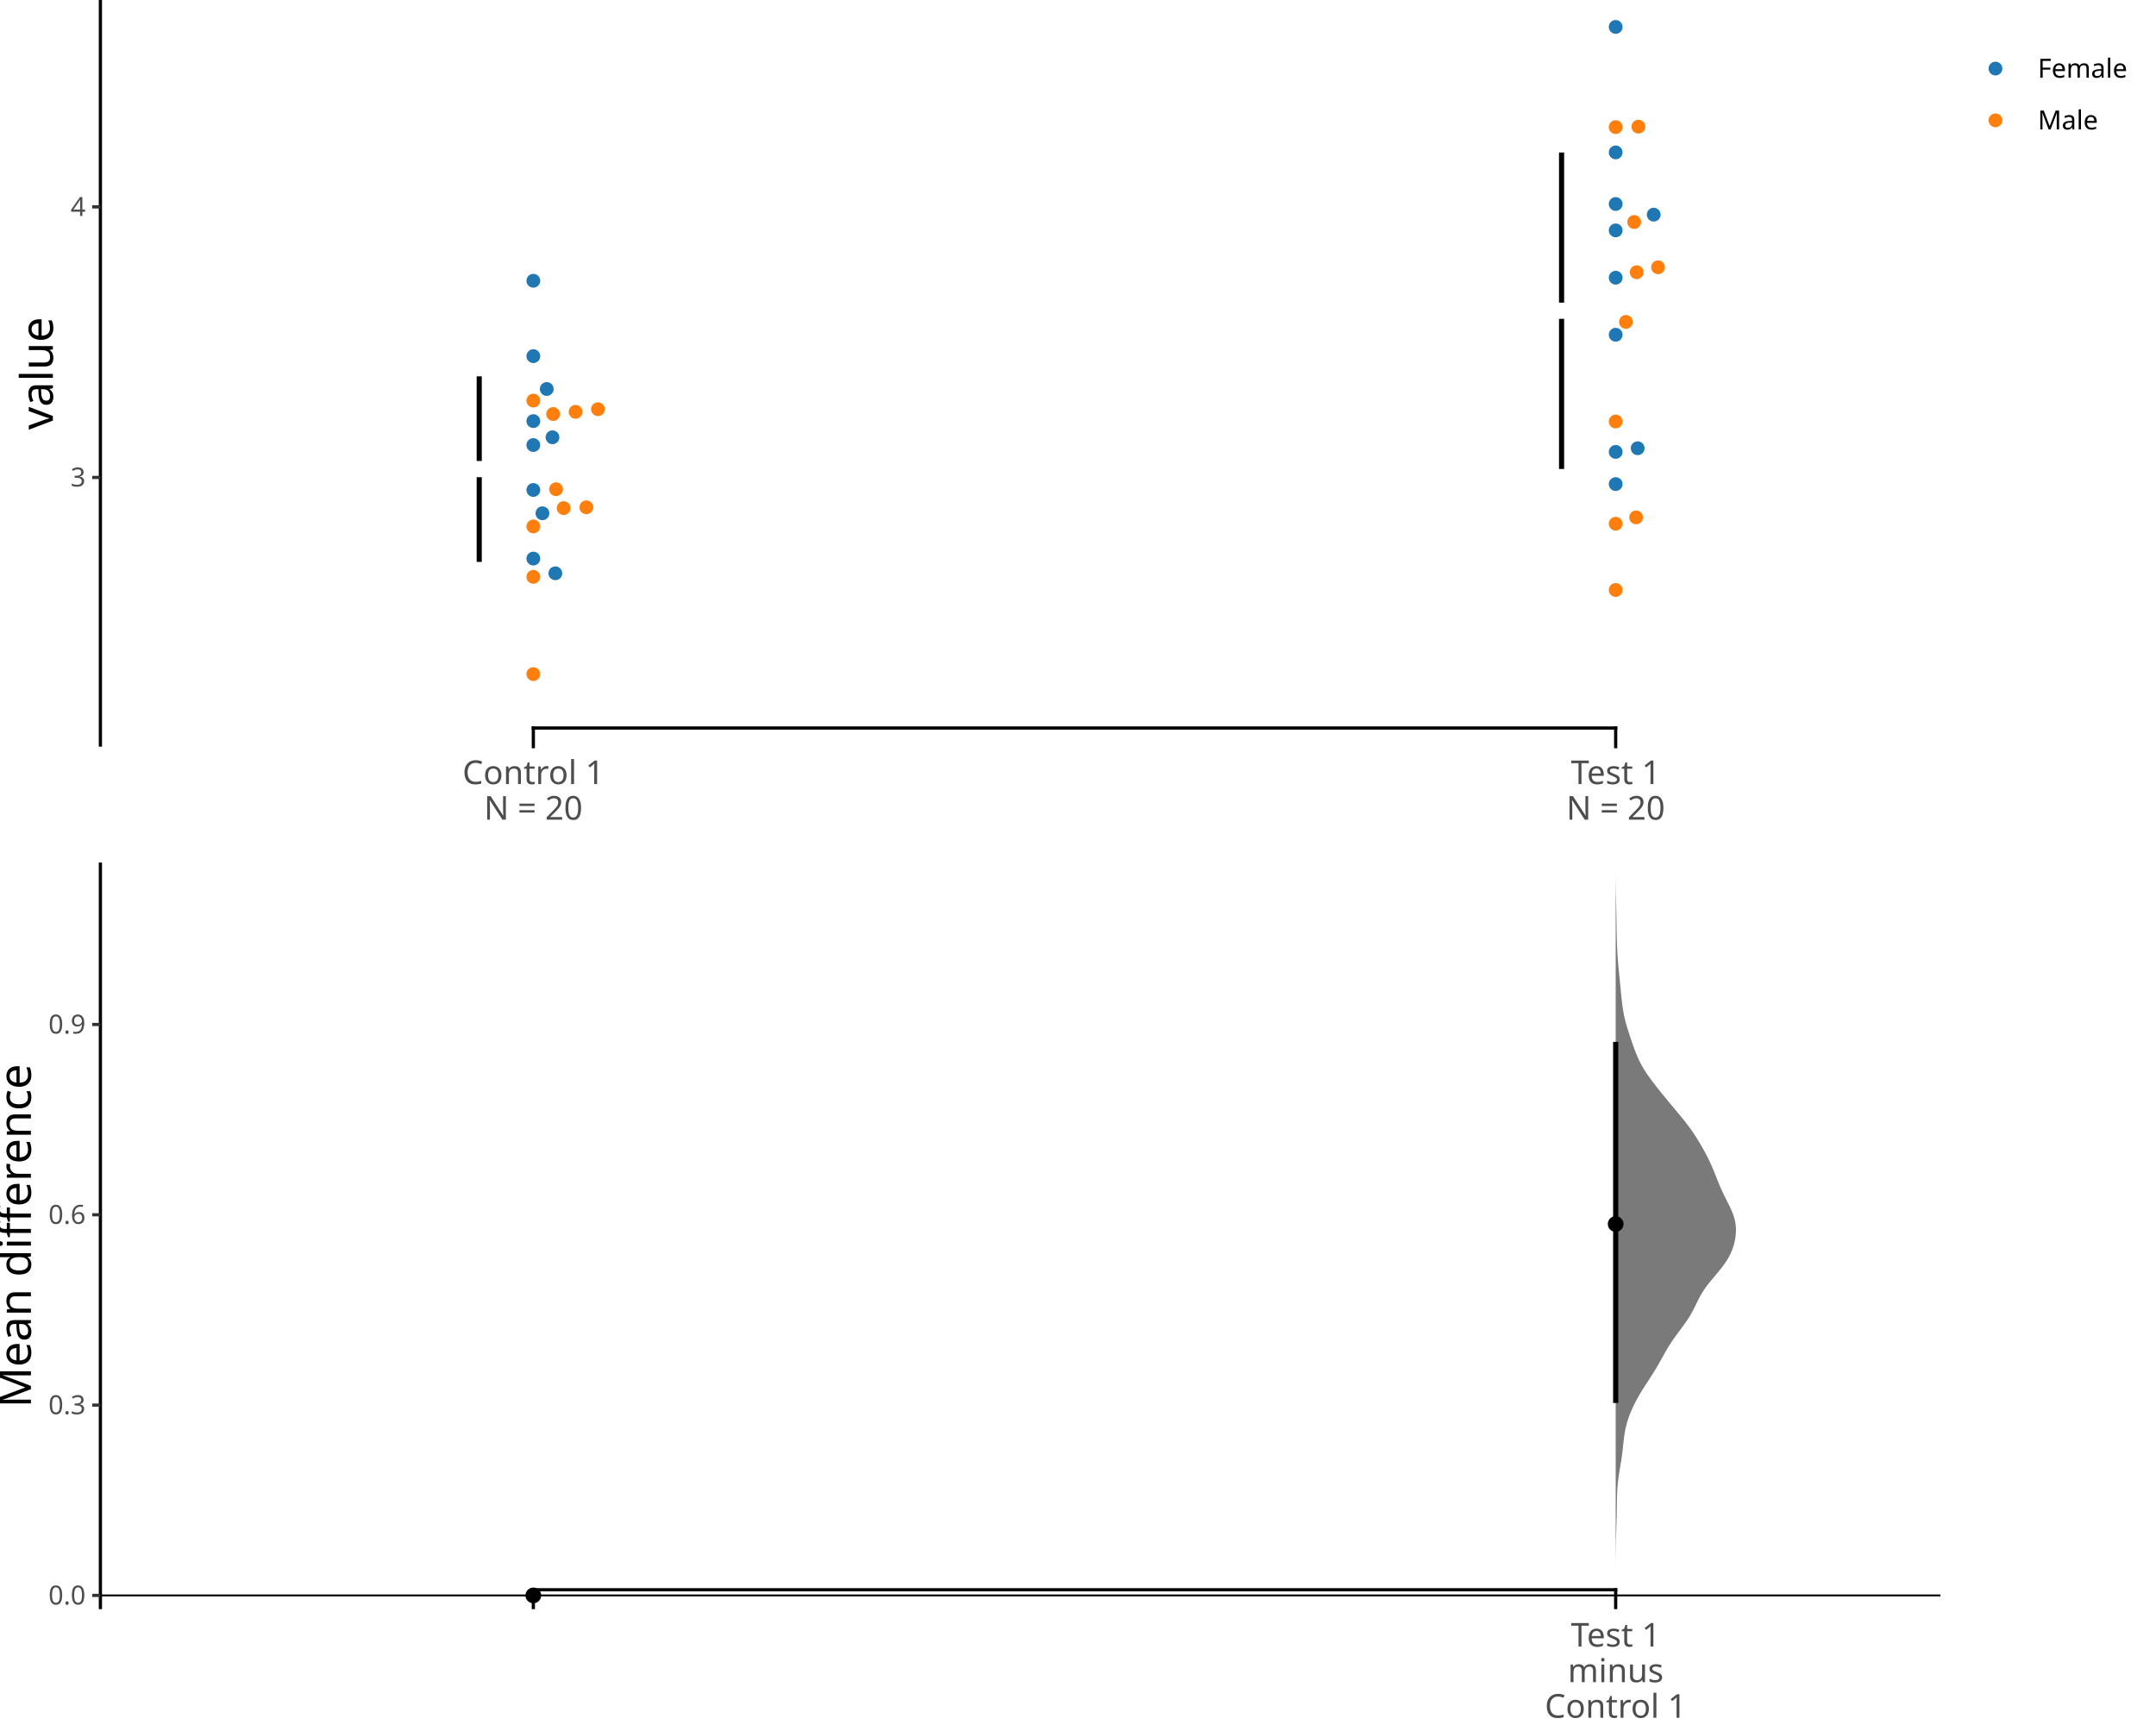
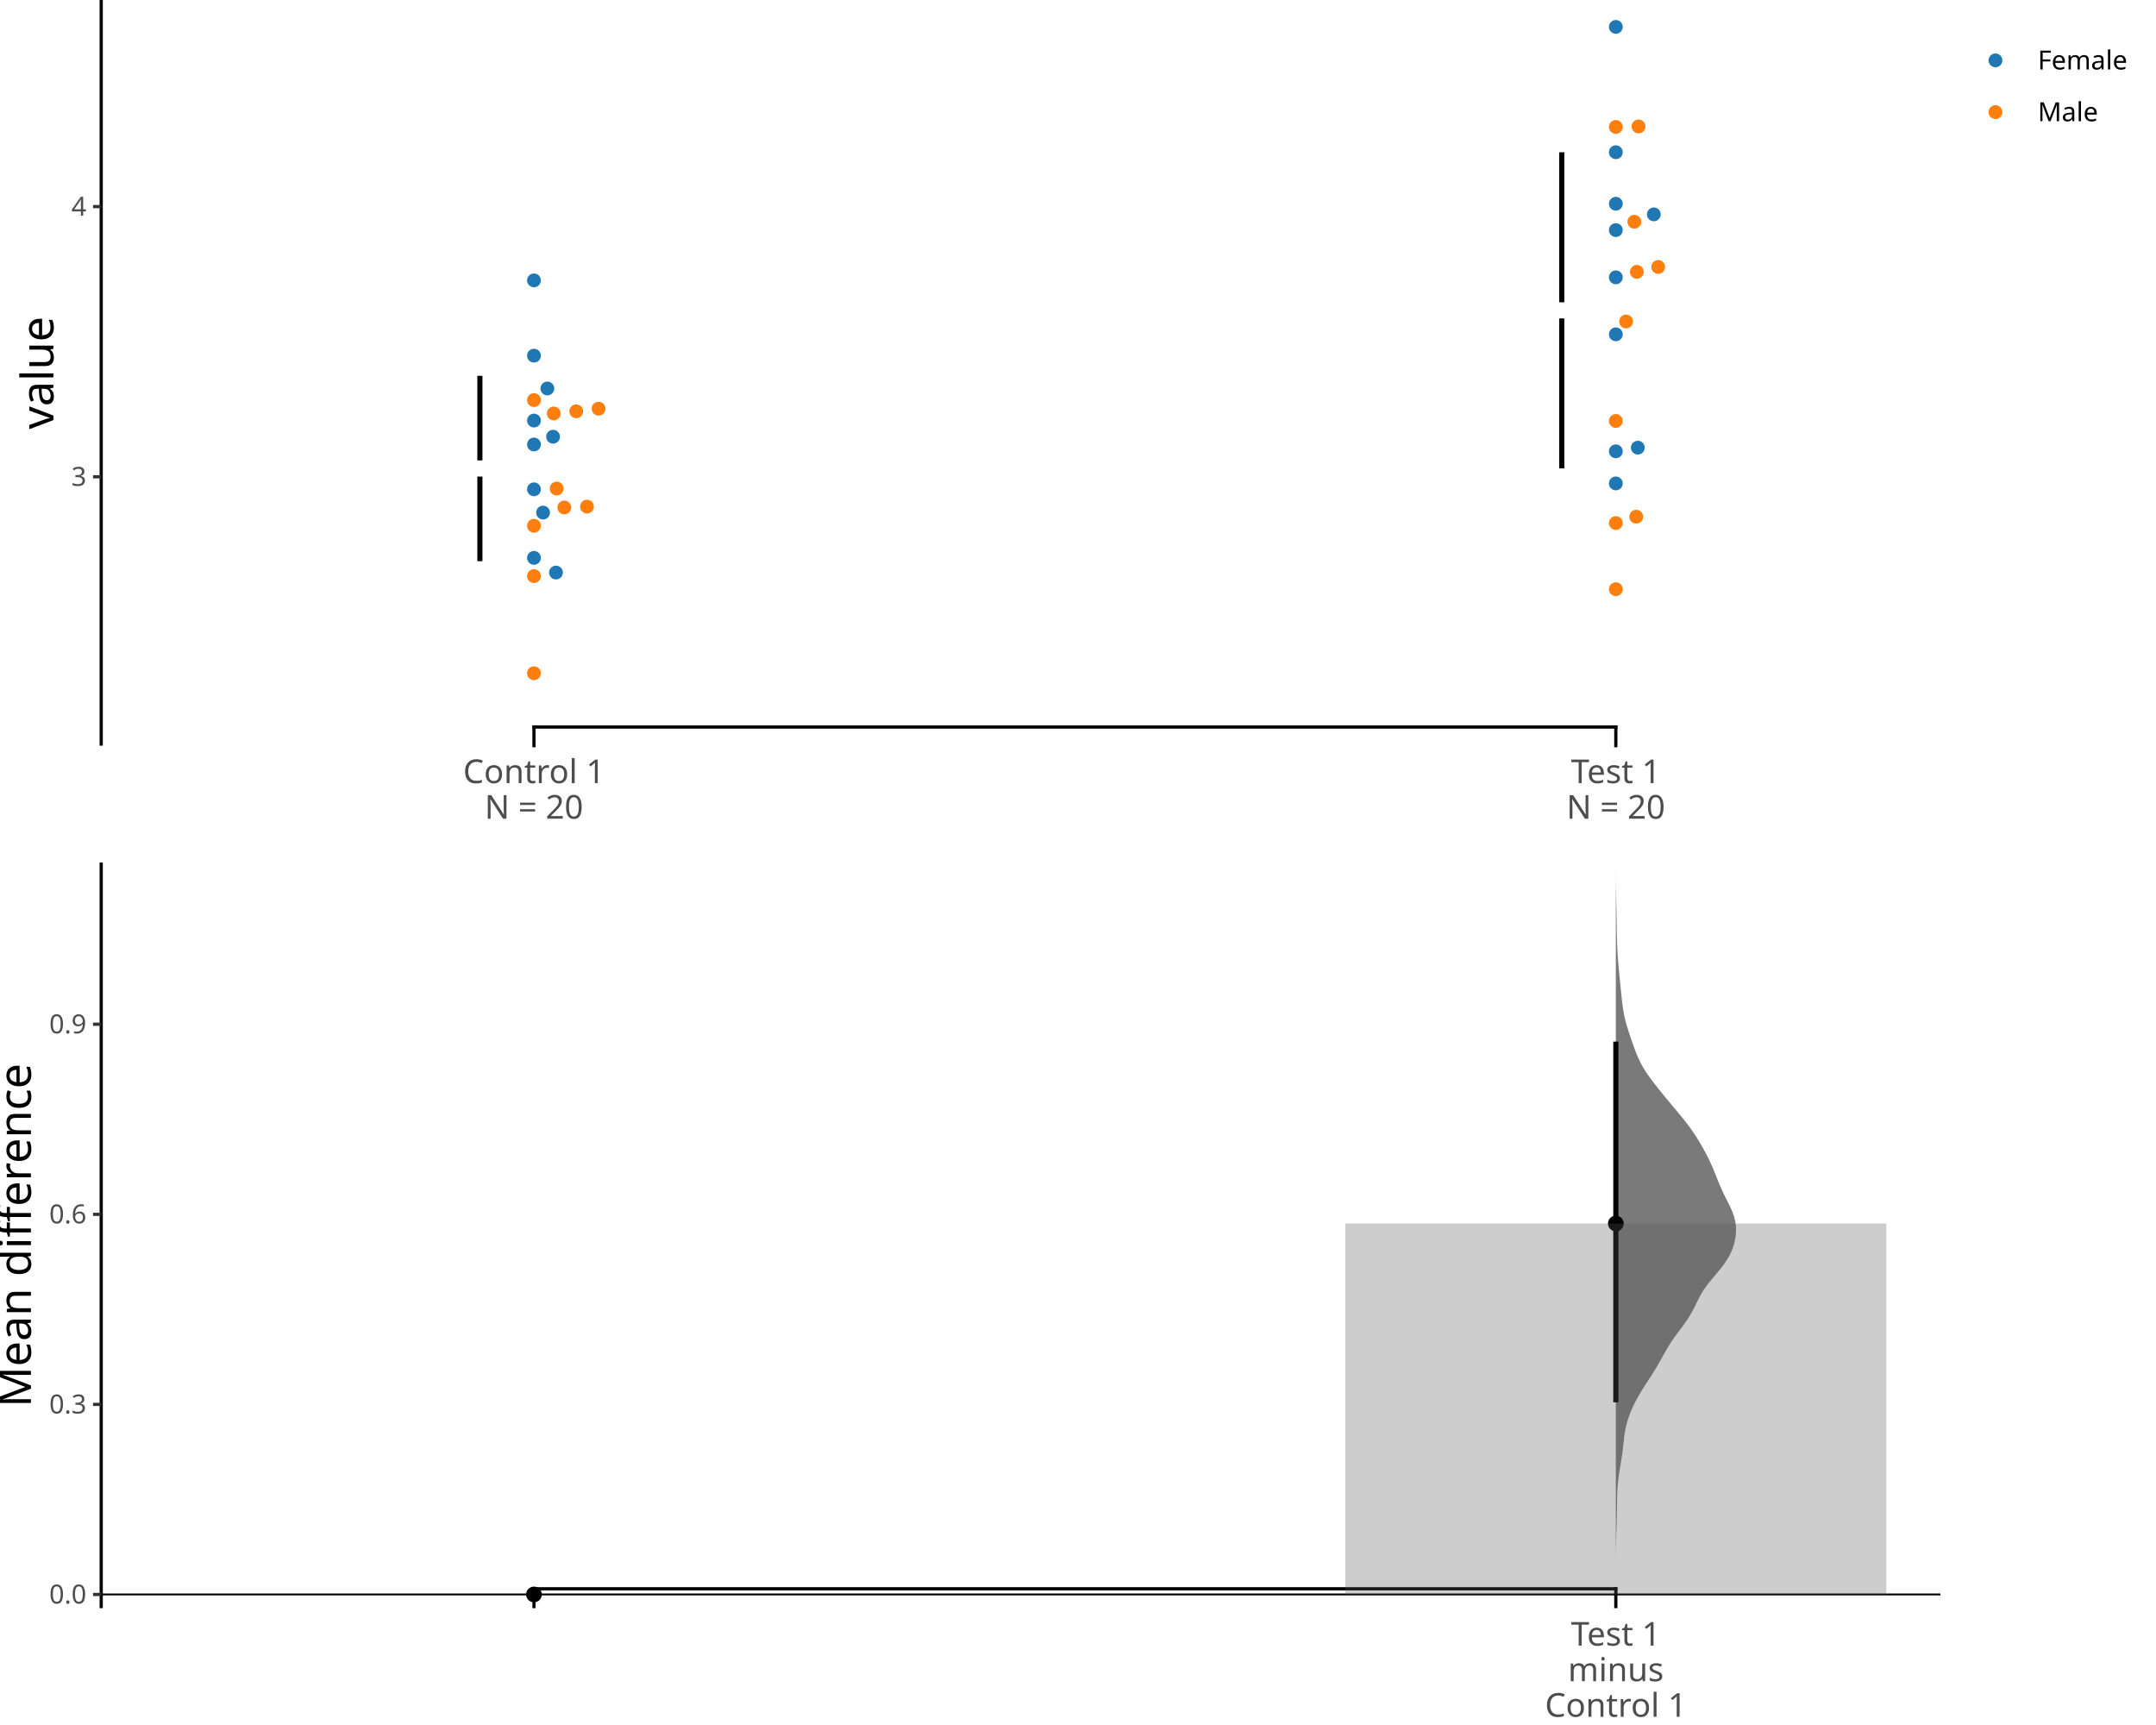
<svg xmlns="http://www.w3.org/2000/svg" class="svglite" data-engine-version="2.0" width="720.00pt" height="576.00pt" viewBox="0 0 720.00 576.00">
  <defs>
    <style type="text/css">
    .svglite line, .svglite polyline, .svglite polygon, .svglite path, .svglite rect, .svglite circle {
      fill: none;
      stroke: #000000;
      stroke-linecap: round;
      stroke-linejoin: round;
      stroke-miterlimit: 10.00;
    }
  </style>
  </defs>
  <rect width="100%" height="100%" style="stroke: none; fill: #FFFFFF;" />
  <defs>
    <clipPath id="cpMC4wMHw3MjAuMDB8MC4wMHw1NzYuMDA=">
      <rect x="0.00" y="0.00" width="720.00" height="576.00" />
    </clipPath>
  </defs>
  <g clip-path="url(#cpMC4wMHw3MjAuMDB8MC4wMHw1NzYuMDA=)">
</g>
  <defs>
    <clipPath id="cpMC4wMHw2NDguMDB8MC4wMHw1NzYuMDA=">
      <rect x="0.00" y="0.00" width="648.00" height="576.00" />
    </clipPath>
  </defs>
  <g clip-path="url(#cpMC4wMHw2NDguMDB8MC4wMHw1NzYuMDA=)">
</g>
  <g clip-path="url(#cpMC4wMHw3MjAuMDB8MC4wMHw1NzYuMDA=)">
</g>
  <defs>
    <clipPath id="cpMC4wMHw2NDguMDB8MC4wMHwyODguMDA=">
      <rect x="0.00" y="0.00" width="648.00" height="288.00" />
    </clipPath>
  </defs>
  <g clip-path="url(#cpMC4wMHw2NDguMDB8MC4wMHwyODguMDA=)">
-     <rect x="-0" y="0.00" width="648.00" height="288.00" style="stroke-width: 1.07; stroke: #FFFFFF; fill: #FFFFFF;" />
+     <rect x="0.00" y="0.00" width="648.00" height="288.00" style="stroke-width: 1.07; stroke: #FFFFFF; fill: #FFFFFF;" />
  </g>
  <g clip-path="url(#cpMC4wMHw3MjAuMDB8MC4wMHw1NzYuMDA=)">
-     <rect x="33.53" y="0.00" width="614.47" height="249.32" style="stroke-width: 1.07; stroke: none; fill: #FFFFFF;" />
-     <circle cx="184.72" cy="138.25" r="1.95" style="stroke-width: 0.71; stroke: #FF7F0E; fill: #FF7F0E;" />
-     <circle cx="178.11" cy="133.77" r="1.95" style="stroke-width: 0.71; stroke: #FF7F0E; fill: #FF7F0E;" />
-     <circle cx="185.69" cy="163.36" r="1.95" style="stroke-width: 0.71; stroke: #FF7F0E; fill: #FF7F0E;" />
-     <circle cx="178.11" cy="175.79" r="1.95" style="stroke-width: 0.71; stroke: #FF7F0E; fill: #FF7F0E;" />
-     <circle cx="192.22" cy="137.52" r="1.95" style="stroke-width: 0.71; stroke: #FF7F0E; fill: #FF7F0E;" />
-     <circle cx="178.11" cy="225.09" r="1.95" style="stroke-width: 0.71; stroke: #FF7F0E; fill: #FF7F0E;" />
-     <circle cx="199.69" cy="136.64" r="1.95" style="stroke-width: 0.71; stroke: #FF7F0E; fill: #FF7F0E;" />
-     <circle cx="195.82" cy="169.39" r="1.95" style="stroke-width: 0.71; stroke: #FF7F0E; fill: #FF7F0E;" />
-     <circle cx="188.24" cy="169.67" r="1.95" style="stroke-width: 0.71; stroke: #FF7F0E; fill: #FF7F0E;" />
-     <circle cx="178.11" cy="192.62" r="1.95" style="stroke-width: 0.71; stroke: #FF7F0E; fill: #FF7F0E;" />
-     <circle cx="178.11" cy="163.61" r="1.95" style="stroke-width: 0.71; stroke: #1F77B4; fill: #1F77B4;" />
-     <circle cx="178.11" cy="93.75" r="1.95" style="stroke-width: 0.71; stroke: #1F77B4; fill: #1F77B4;" />
-     <circle cx="184.50" cy="146.02" r="1.95" style="stroke-width: 0.71; stroke: #1F77B4; fill: #1F77B4;" />
-     <circle cx="178.11" cy="140.61" r="1.95" style="stroke-width: 0.71; stroke: #1F77B4; fill: #1F77B4;" />
-     <circle cx="178.11" cy="186.52" r="1.95" style="stroke-width: 0.71; stroke: #1F77B4; fill: #1F77B4;" />
-     <circle cx="182.59" cy="129.89" r="1.95" style="stroke-width: 0.71; stroke: #1F77B4; fill: #1F77B4;" />
-     <circle cx="185.46" cy="191.43" r="1.95" style="stroke-width: 0.71; stroke: #1F77B4; fill: #1F77B4;" />
-     <circle cx="181.15" cy="171.39" r="1.95" style="stroke-width: 0.71; stroke: #1F77B4; fill: #1F77B4;" />
-     <circle cx="178.11" cy="118.92" r="1.95" style="stroke-width: 0.71; stroke: #1F77B4; fill: #1F77B4;" />
-     <circle cx="178.11" cy="148.61" r="1.95" style="stroke-width: 0.71; stroke: #1F77B4; fill: #1F77B4;" />
-     <circle cx="542.99" cy="107.49" r="1.95" style="stroke-width: 0.71; stroke: #FF7F0E; fill: #FF7F0E;" />
-     <circle cx="539.56" cy="174.88" r="1.95" style="stroke-width: 0.71; stroke: #FF7F0E; fill: #FF7F0E;" />
-     <circle cx="553.71" cy="89.25" r="1.95" style="stroke-width: 0.71; stroke: #FF7F0E; fill: #FF7F0E;" />
-     <circle cx="539.56" cy="42.44" r="1.95" style="stroke-width: 0.71; stroke: #FF7F0E; fill: #FF7F0E;" />
-     <circle cx="539.56" cy="140.75" r="1.95" style="stroke-width: 0.71; stroke: #FF7F0E; fill: #FF7F0E;" />
-     <circle cx="539.56" cy="197.00" r="1.95" style="stroke-width: 0.71; stroke: #FF7F0E; fill: #FF7F0E;" />
-     <circle cx="545.74" cy="74.13" r="1.95" style="stroke-width: 0.71; stroke: #FF7F0E; fill: #FF7F0E;" />
-     <circle cx="547.15" cy="42.28" r="1.95" style="stroke-width: 0.71; stroke: #FF7F0E; fill: #FF7F0E;" />
-     <circle cx="546.58" cy="90.90" r="1.95" style="stroke-width: 0.71; stroke: #FF7F0E; fill: #FF7F0E;" />
-     <circle cx="546.38" cy="172.76" r="1.95" style="stroke-width: 0.71; stroke: #FF7F0E; fill: #FF7F0E;" />
-     <circle cx="539.56" cy="111.78" r="1.95" style="stroke-width: 0.71; stroke: #1F77B4; fill: #1F77B4;" />
-     <circle cx="546.91" cy="149.68" r="1.95" style="stroke-width: 0.71; stroke: #1F77B4; fill: #1F77B4;" />
-     <circle cx="539.56" cy="161.64" r="1.95" style="stroke-width: 0.71; stroke: #1F77B4; fill: #1F77B4;" />
-     <circle cx="539.56" cy="8.99" r="1.95" style="stroke-width: 0.71; stroke: #1F77B4; fill: #1F77B4;" />
-     <circle cx="539.56" cy="50.89" r="1.95" style="stroke-width: 0.71; stroke: #1F77B4; fill: #1F77B4;" />
-     <circle cx="552.26" cy="71.67" r="1.95" style="stroke-width: 0.71; stroke: #1F77B4; fill: #1F77B4;" />
-     <circle cx="539.56" cy="76.93" r="1.95" style="stroke-width: 0.71; stroke: #1F77B4; fill: #1F77B4;" />
-     <circle cx="539.56" cy="150.90" r="1.95" style="stroke-width: 0.71; stroke: #1F77B4; fill: #1F77B4;" />
-     <circle cx="539.56" cy="92.73" r="1.95" style="stroke-width: 0.71; stroke: #1F77B4; fill: #1F77B4;" />
-     <circle cx="539.56" cy="68.12" r="1.95" style="stroke-width: 0.71; stroke: #1F77B4; fill: #1F77B4;" />
-     <line x1="160.04" y1="153.08" x2="160.04" y2="126.51" style="stroke-width: 1.71; stroke-linecap: square;" />
-     <line x1="521.49" y1="100.20" x2="521.49" y2="51.77" style="stroke-width: 1.71; stroke-linecap: square;" />
-     <line x1="160.04" y1="160.20" x2="160.04" y2="186.77" style="stroke-width: 1.71; stroke-linecap: square;" />
-     <line x1="521.49" y1="107.32" x2="521.49" y2="155.75" style="stroke-width: 1.71; stroke-linecap: square;" />
-     <line x1="178.11" y1="243.09" x2="539.56" y2="243.09" style="stroke-width: 1.07; stroke-linecap: square;" />
-     <line x1="178.11" y1="243.09" x2="178.11" y2="249.32" style="stroke-width: 1.07; stroke-linecap: square;" />
-     <line x1="539.56" y1="243.09" x2="539.56" y2="249.32" style="stroke-width: 1.07; stroke-linecap: square;" />
-     <polyline points="33.53,249.32 33.53,0.00 " style="stroke-width: 1.07; stroke-linecap: butt;" />
-     <text x="28.60" y="162.44" text-anchor="end" style="font-size: 8.80px; fill: #4D4D4D; font-family: sans;" textLength="4.89px" lengthAdjust="spacingAndGlyphs">3</text>
-     <text x="28.60" y="72.11" text-anchor="end" style="font-size: 8.80px; fill: #4D4D4D; font-family: sans;" textLength="4.89px" lengthAdjust="spacingAndGlyphs">4</text>
-     <polyline points="30.79,159.41 33.53,159.41 " style="stroke-width: 1.07; stroke: #333333; stroke-linecap: butt;" />
-     <polyline points="30.79,69.08 33.53,69.08 " style="stroke-width: 1.07; stroke: #333333; stroke-linecap: butt;" />
-     <text x="178.11" y="261.82" text-anchor="middle" style="font-size: 11.00px; fill: #4D4D4D; font-family: sans;" textLength="44.64px" lengthAdjust="spacingAndGlyphs">Control 1</text>
-     <text x="178.11" y="273.70" text-anchor="middle" style="font-size: 11.00px; fill: #4D4D4D; font-family: sans;" textLength="32.72px" lengthAdjust="spacingAndGlyphs">N = 20</text>
-     <text x="539.56" y="261.82" text-anchor="middle" style="font-size: 11.00px; fill: #4D4D4D; font-family: sans;" textLength="30.57px" lengthAdjust="spacingAndGlyphs">Test 1</text>
-     <text x="539.56" y="273.70" text-anchor="middle" style="font-size: 11.00px; fill: #4D4D4D; font-family: sans;" textLength="32.72px" lengthAdjust="spacingAndGlyphs">N = 20</text>
-     <text transform="translate(17.66,124.66) rotate(-90)" text-anchor="middle" style="font-size: 15.00px; font-family: sans;" textLength="35.87px" lengthAdjust="spacingAndGlyphs">value</text>
+     <rect x="33.80" y="-0" width="614.20" height="248.99" style="stroke-width: 1.07; stroke: none; fill: #FFFFFF;" />
+     <circle cx="184.93" cy="138.07" r="1.95" style="stroke-width: 0.71; stroke: #FF7F0E; fill: #FF7F0E;" />
+     <circle cx="178.32" cy="133.60" r="1.95" style="stroke-width: 0.71; stroke: #FF7F0E; fill: #FF7F0E;" />
+     <circle cx="185.90" cy="163.14" r="1.95" style="stroke-width: 0.71; stroke: #FF7F0E; fill: #FF7F0E;" />
+     <circle cx="178.32" cy="175.56" r="1.95" style="stroke-width: 0.71; stroke: #FF7F0E; fill: #FF7F0E;" />
+     <circle cx="192.43" cy="137.34" r="1.95" style="stroke-width: 0.71; stroke: #FF7F0E; fill: #FF7F0E;" />
+     <circle cx="178.32" cy="224.80" r="1.95" style="stroke-width: 0.71; stroke: #FF7F0E; fill: #FF7F0E;" />
+     <circle cx="199.89" cy="136.46" r="1.95" style="stroke-width: 0.71; stroke: #FF7F0E; fill: #FF7F0E;" />
+     <circle cx="196.02" cy="169.16" r="1.95" style="stroke-width: 0.71; stroke: #FF7F0E; fill: #FF7F0E;" />
+     <circle cx="188.45" cy="169.45" r="1.95" style="stroke-width: 0.71; stroke: #FF7F0E; fill: #FF7F0E;" />
+     <circle cx="178.32" cy="192.37" r="1.95" style="stroke-width: 0.71; stroke: #FF7F0E; fill: #FF7F0E;" />
+     <circle cx="178.32" cy="163.39" r="1.95" style="stroke-width: 0.71; stroke: #1F77B4; fill: #1F77B4;" />
+     <circle cx="178.32" cy="93.62" r="1.95" style="stroke-width: 0.71; stroke: #1F77B4; fill: #1F77B4;" />
+     <circle cx="184.70" cy="145.82" r="1.95" style="stroke-width: 0.71; stroke: #1F77B4; fill: #1F77B4;" />
+     <circle cx="178.32" cy="140.43" r="1.95" style="stroke-width: 0.71; stroke: #1F77B4; fill: #1F77B4;" />
+     <circle cx="178.32" cy="186.28" r="1.95" style="stroke-width: 0.71; stroke: #1F77B4; fill: #1F77B4;" />
+     <circle cx="182.80" cy="129.72" r="1.95" style="stroke-width: 0.71; stroke: #1F77B4; fill: #1F77B4;" />
+     <circle cx="185.67" cy="191.18" r="1.95" style="stroke-width: 0.71; stroke: #1F77B4; fill: #1F77B4;" />
+     <circle cx="181.36" cy="171.16" r="1.95" style="stroke-width: 0.71; stroke: #1F77B4; fill: #1F77B4;" />
+     <circle cx="178.32" cy="118.76" r="1.95" style="stroke-width: 0.71; stroke: #1F77B4; fill: #1F77B4;" />
+     <circle cx="178.32" cy="148.42" r="1.95" style="stroke-width: 0.71; stroke: #1F77B4; fill: #1F77B4;" />
+     <circle cx="543.04" cy="107.35" r="1.95" style="stroke-width: 0.71; stroke: #FF7F0E; fill: #FF7F0E;" />
+     <circle cx="539.61" cy="174.65" r="1.95" style="stroke-width: 0.71; stroke: #FF7F0E; fill: #FF7F0E;" />
+     <circle cx="553.75" cy="89.14" r="1.95" style="stroke-width: 0.71; stroke: #FF7F0E; fill: #FF7F0E;" />
+     <circle cx="539.61" cy="42.38" r="1.95" style="stroke-width: 0.71; stroke: #FF7F0E; fill: #FF7F0E;" />
+     <circle cx="539.61" cy="140.56" r="1.95" style="stroke-width: 0.71; stroke: #FF7F0E; fill: #FF7F0E;" />
+     <circle cx="539.61" cy="196.74" r="1.95" style="stroke-width: 0.71; stroke: #FF7F0E; fill: #FF7F0E;" />
+     <circle cx="545.79" cy="74.04" r="1.95" style="stroke-width: 0.71; stroke: #FF7F0E; fill: #FF7F0E;" />
+     <circle cx="547.20" cy="42.22" r="1.95" style="stroke-width: 0.71; stroke: #FF7F0E; fill: #FF7F0E;" />
+     <circle cx="546.63" cy="90.78" r="1.95" style="stroke-width: 0.71; stroke: #FF7F0E; fill: #FF7F0E;" />
+     <circle cx="546.42" cy="172.53" r="1.95" style="stroke-width: 0.71; stroke: #FF7F0E; fill: #FF7F0E;" />
+     <circle cx="539.61" cy="111.63" r="1.95" style="stroke-width: 0.71; stroke: #1F77B4; fill: #1F77B4;" />
+     <circle cx="546.95" cy="149.48" r="1.95" style="stroke-width: 0.71; stroke: #1F77B4; fill: #1F77B4;" />
+     <circle cx="539.61" cy="161.42" r="1.95" style="stroke-width: 0.71; stroke: #1F77B4; fill: #1F77B4;" />
+     <circle cx="539.61" cy="8.98" r="1.95" style="stroke-width: 0.71; stroke: #1F77B4; fill: #1F77B4;" />
+     <circle cx="539.61" cy="50.83" r="1.95" style="stroke-width: 0.71; stroke: #1F77B4; fill: #1F77B4;" />
+     <circle cx="552.30" cy="71.58" r="1.95" style="stroke-width: 0.71; stroke: #1F77B4; fill: #1F77B4;" />
+     <circle cx="539.61" cy="76.83" r="1.95" style="stroke-width: 0.71; stroke: #1F77B4; fill: #1F77B4;" />
+     <circle cx="539.61" cy="150.70" r="1.95" style="stroke-width: 0.71; stroke: #1F77B4; fill: #1F77B4;" />
+     <circle cx="539.61" cy="92.61" r="1.95" style="stroke-width: 0.71; stroke: #1F77B4; fill: #1F77B4;" />
+     <circle cx="539.61" cy="68.03" r="1.95" style="stroke-width: 0.71; stroke: #1F77B4; fill: #1F77B4;" />
+     <line x1="160.26" y1="152.88" x2="160.26" y2="126.35" style="stroke-width: 1.71; stroke-linecap: square;" />
+     <line x1="521.55" y1="100.07" x2="521.55" y2="51.70" style="stroke-width: 1.71; stroke-linecap: square;" />
+     <line x1="160.26" y1="159.99" x2="160.26" y2="186.53" style="stroke-width: 1.71; stroke-linecap: square;" />
+     <line x1="521.55" y1="107.18" x2="521.55" y2="155.54" style="stroke-width: 1.71; stroke-linecap: square;" />
+     <line x1="178.32" y1="242.77" x2="539.61" y2="242.77" style="stroke-width: 1.07; stroke-linecap: square;" />
+     <line x1="178.32" y1="242.77" x2="178.32" y2="248.99" style="stroke-width: 1.07; stroke-linecap: square;" />
+     <line x1="539.61" y1="242.77" x2="539.61" y2="248.99" style="stroke-width: 1.07; stroke-linecap: square;" />
+     <polyline points="33.80,248.99 33.80,0.00 " style="stroke-width: 1.07; stroke-linecap: butt;" />
+     <text x="28.87" y="162.23" text-anchor="end" style="font-size: 8.80px; fill: #4D4D4D; font-family: sans;" textLength="4.89px" lengthAdjust="spacingAndGlyphs">3</text>
+     <text x="28.87" y="72.02" text-anchor="end" style="font-size: 8.80px; fill: #4D4D4D; font-family: sans;" textLength="4.89px" lengthAdjust="spacingAndGlyphs">4</text>
+     <polyline points="31.06,159.20 33.80,159.20 " style="stroke-width: 1.07; stroke: #333333; stroke-linecap: butt;" />
+     <polyline points="31.06,68.99 33.80,68.99 " style="stroke-width: 1.07; stroke: #333333; stroke-linecap: butt;" />
+     <text x="178.32" y="261.49" text-anchor="middle" style="font-size: 11.00px; fill: #4D4D4D; font-family: sans;" textLength="44.64px" lengthAdjust="spacingAndGlyphs">Control 1</text>
+     <text x="178.32" y="273.37" text-anchor="middle" style="font-size: 11.00px; fill: #4D4D4D; font-family: sans;" textLength="32.72px" lengthAdjust="spacingAndGlyphs">N = 20</text>
+     <text x="539.61" y="261.49" text-anchor="middle" style="font-size: 11.00px; fill: #4D4D4D; font-family: sans;" textLength="30.57px" lengthAdjust="spacingAndGlyphs">Test 1</text>
+     <text x="539.61" y="273.37" text-anchor="middle" style="font-size: 11.00px; fill: #4D4D4D; font-family: sans;" textLength="32.72px" lengthAdjust="spacingAndGlyphs">N = 20</text>
+     <text transform="translate(17.83,124.50) rotate(-90)" text-anchor="middle" style="font-size: 15.00px; font-family: sans;" textLength="35.87px" lengthAdjust="spacingAndGlyphs">value</text>
  </g>
  <defs>
    <clipPath id="cpMC4wMHw2NDguMDB8Mjg4LjAwfDU3Ni4wMA==">
      <rect x="0" y="288.00" width="648.00" height="288.00" />
    </clipPath>
  </defs>
  <g clip-path="url(#cpMC4wMHw2NDguMDB8Mjg4LjAwfDU3Ni4wMA==)">
    <rect x="0" y="288.00" width="648.00" height="288.00" style="stroke-width: 1.07; stroke: #FFFFFF; fill: #FFFFFF;" />
  </g>
  <g clip-path="url(#cpMC4wMHw3MjAuMDB8MC4wMHw1NzYuMDA=)">
</g>
  <defs>
-     <clipPath id="cpMzMuNTN8NjQ4LjAwfDI4OC4wMHw1MzcuMzI=">
-       <rect x="33.53" y="288.00" width="614.47" height="249.32" />
+     <clipPath id="cpMzMuODB8NjQ4LjAwfDI4OC4wMHw1MzYuOTk=">
+       <rect x="33.80" y="288.00" width="614.20" height="248.99" />
    </clipPath>
  </defs>
-   <g clip-path="url(#cpMzMuNTN8NjQ4LjAwfDI4OC4wMHw1MzcuMzI=)">
-     <rect x="33.53" y="288.00" width="614.47" height="249.32" style="stroke-width: 1.07; stroke: none; fill: #FFFFFF;" />
-     <polygon points="539.56,525.45 539.56,524.98 539.56,524.52 539.57,524.05 539.57,523.59 539.57,523.12 539.57,522.66 539.57,522.19 539.57,521.73 539.57,521.26 539.58,520.80 539.58,520.33 539.58,519.87 539.59,519.41 539.59,518.94 539.60,518.48 539.60,518.01 539.61,517.55 539.61,517.08 539.62,516.62 539.63,516.15 539.64,515.69 539.65,515.22 539.66,514.76 539.67,514.29 539.68,513.83 539.69,513.36 539.71,512.90 539.72,512.44 539.73,511.97 539.75,511.51 539.76,511.04 539.77,510.58 539.79,510.11 539.80,509.65 539.81,509.18 539.83,508.72 539.84,508.25 539.85,507.79 539.86,507.32 539.88,506.86 539.89,506.39 539.90,505.93 539.91,505.47 539.92,505.00 539.92,504.54 539.93,504.07 539.94,503.61 539.95,503.14 539.95,502.68 539.96,502.21 539.97,501.75 539.97,501.28 539.98,500.82 539.99,500.35 540.00,499.89 540.02,499.42 540.03,498.96 540.05,498.50 540.07,498.03 540.10,497.57 540.12,497.10 540.16,496.64 540.19,496.17 540.23,495.71 540.28,495.24 540.33,494.78 540.38,494.31 540.43,493.85 540.49,493.38 540.56,492.92 540.63,492.45 540.70,491.99 540.77,491.53 540.85,491.06 540.93,490.60 541.00,490.13 541.08,489.67 541.16,489.20 541.24,488.74 541.32,488.27 541.39,487.81 541.46,487.34 541.54,486.88 541.60,486.41 541.67,485.95 541.73,485.48 541.79,485.02 541.85,484.56 541.90,484.09 541.95,483.63 542.01,483.16 542.05,482.70 542.10,482.23 542.15,481.77 542.20,481.30 542.26,480.84 542.31,480.37 542.37,479.91 542.43,479.44 542.50,478.98 542.58,478.51 542.65,478.05 542.74,477.59 542.83,477.12 542.94,476.66 543.05,476.19 543.16,475.73 543.29,475.26 543.42,474.80 543.56,474.33 543.71,473.87 543.87,473.40 544.04,472.94 544.21,472.47 544.39,472.01 544.58,471.54 544.77,471.08 544.98,470.62 545.19,470.15 545.40,469.69 545.62,469.22 545.85,468.76 546.09,468.29 546.33,467.83 546.58,467.36 546.84,466.90 547.10,466.43 547.36,465.97 547.64,465.50 547.91,465.04 548.20,464.57 548.48,464.11 548.77,463.64 549.07,463.18 549.37,462.72 549.67,462.25 549.97,461.79 550.27,461.32 550.57,460.86 550.87,460.39 551.17,459.93 551.47,459.46 551.77,459.00 552.06,458.53 552.35,458.07 552.64,457.60 552.92,457.14 553.20,456.67 553.47,456.21 553.75,455.75 554.01,455.28 554.28,454.82 554.54,454.35 554.80,453.89 555.05,453.42 555.31,452.96 555.57,452.49 555.83,452.03 556.09,451.56 556.36,451.10 556.63,450.63 556.91,450.17 557.19,449.70 557.48,449.24 557.77,448.78 558.08,448.31 558.39,447.85 558.70,447.38 559.03,446.92 559.36,446.45 559.69,445.99 560.03,445.52 560.37,445.06 560.72,444.59 561.06,444.13 561.41,443.66 561.75,443.20 562.09,442.73 562.43,442.27 562.76,441.81 563.09,441.34 563.40,440.88 563.71,440.41 564.01,439.95 564.30,439.48 564.58,439.02 564.84,438.55 565.10,438.09 565.35,437.62 565.59,437.16 565.83,436.69 566.06,436.23 566.29,435.76 566.51,435.30 566.74,434.84 566.97,434.37 567.20,433.91 567.44,433.44 567.69,432.98 567.95,432.51 568.21,432.05 568.50,431.58 568.79,431.12 569.10,430.65 569.42,430.19 569.75,429.72 570.09,429.26 570.45,428.79 570.82,428.33 571.19,427.87 571.57,427.40 571.96,426.94 572.35,426.47 572.74,426.01 573.13,425.54 573.52,425.08 573.90,424.61 574.28,424.15 574.65,423.68 575.02,423.22 575.37,422.75 575.71,422.29 576.04,421.82 576.36,421.36 576.66,420.90 576.94,420.43 577.22,419.97 577.48,419.50 577.71,419.04 577.94,418.57 578.15,418.11 578.34,417.64 578.52,417.18 578.69,416.71 578.85,416.25 578.99,415.78 579.11,415.32 579.23,414.85 579.33,414.39 579.42,413.93 579.50,413.46 579.57,413.00 579.63,412.53 579.67,412.07 579.70,411.60 579.72,411.14 579.73,410.67 579.72,410.21 579.69,409.74 579.65,409.28 579.60,408.81 579.53,408.35 579.44,407.88 579.34,407.42 579.23,406.96 579.10,406.49 578.95,406.03 578.79,405.56 578.62,405.10 578.43,404.63 578.24,404.17 578.03,403.70 577.82,403.24 577.60,402.77 577.37,402.31 577.14,401.84 576.91,401.38 576.67,400.91 576.44,400.45 576.20,399.99 575.97,399.52 575.74,399.06 575.52,398.59 575.29,398.13 575.08,397.66 574.87,397.20 574.66,396.73 574.46,396.27 574.26,395.80 574.07,395.34 573.88,394.87 573.69,394.41 573.51,393.94 573.32,393.48 573.14,393.02 572.95,392.55 572.77,392.09 572.58,391.62 572.40,391.16 572.20,390.69 572.01,390.23 571.81,389.76 571.61,389.30 571.40,388.83 571.19,388.37 570.97,387.90 570.75,387.44 570.52,386.97 570.29,386.51 570.05,386.05 569.81,385.58 569.57,385.12 569.32,384.65 569.07,384.19 568.81,383.72 568.55,383.26 568.28,382.79 568.01,382.33 567.74,381.86 567.46,381.40 567.18,380.93 566.90,380.47 566.61,380.00 566.31,379.54 566.01,379.08 565.71,378.61 565.40,378.15 565.08,377.68 564.75,377.22 564.42,376.75 564.08,376.29 563.73,375.82 563.38,375.36 563.02,374.89 562.66,374.43 562.29,373.96 561.91,373.50 561.53,373.03 561.15,372.57 560.77,372.11 560.38,371.64 559.99,371.18 559.61,370.71 559.22,370.25 558.83,369.78 558.44,369.32 558.06,368.85 557.67,368.39 557.29,367.92 556.90,367.46 556.52,366.99 556.14,366.53 555.76,366.06 555.38,365.60 555.00,365.14 554.63,364.67 554.25,364.21 553.88,363.74 553.51,363.28 553.14,362.81 552.78,362.35 552.42,361.88 552.06,361.42 551.71,360.95 551.36,360.49 551.02,360.02 550.68,359.56 550.35,359.09 550.03,358.63 549.72,358.17 549.42,357.70 549.13,357.24 548.84,356.77 548.57,356.31 548.30,355.84 548.05,355.38 547.81,354.91 547.57,354.45 547.35,353.98 547.13,353.52 546.92,353.05 546.72,352.59 546.53,352.12 546.34,351.66 546.16,351.20 545.98,350.73 545.81,350.27 545.64,349.80 545.47,349.34 545.31,348.87 545.15,348.41 544.99,347.94 544.83,347.48 544.67,347.01 544.51,346.55 544.35,346.08 544.20,345.62 544.05,345.15 543.90,344.69 543.75,344.22 543.60,343.76 543.46,343.30 543.32,342.83 543.18,342.37 543.05,341.90 542.92,341.44 542.80,340.97 542.69,340.51 542.58,340.04 542.47,339.58 542.37,339.11 542.28,338.65 542.19,338.18 542.11,337.72 542.03,337.25 541.96,336.79 541.89,336.33 541.82,335.86 541.76,335.40 541.70,334.93 541.65,334.47 541.59,334.00 541.54,333.54 541.49,333.07 541.44,332.61 541.39,332.14 541.35,331.68 541.30,331.21 541.25,330.75 541.21,330.28 541.16,329.82 541.12,329.36 541.07,328.89 541.02,328.43 540.98,327.96 540.93,327.50 540.88,327.03 540.84,326.57 540.79,326.10 540.75,325.64 540.70,325.17 540.66,324.71 540.61,324.24 540.57,323.78 540.53,323.31 540.48,322.85 540.44,322.39 540.40,321.92 540.36,321.46 540.33,320.99 540.29,320.53 540.26,320.06 540.22,319.60 540.19,319.13 540.16,318.67 540.13,318.20 540.11,317.74 540.08,317.27 540.06,316.81 540.04,316.34 540.02,315.88 540.00,315.42 539.98,314.95 539.96,314.49 539.95,314.02 539.93,313.56 539.92,313.09 539.91,312.63 539.90,312.16 539.89,311.70 539.88,311.23 539.88,310.77 539.87,310.30 539.86,309.84 539.85,309.37 539.85,308.91 539.84,308.45 539.83,307.98 539.83,307.52 539.82,307.05 539.81,306.59 539.80,306.12 539.80,305.66 539.79,305.19 539.78,304.73 539.77,304.26 539.76,303.80 539.75,303.33 539.74,302.87 539.73,302.40 539.72,301.94 539.71,301.48 539.69,301.01 539.68,300.55 539.67,300.08 539.66,299.62 539.65,299.15 539.64,298.69 539.63,298.22 539.63,297.76 539.62,297.29 539.61,296.83 539.61,296.36 539.60,295.90 539.59,295.43 539.59,294.97 539.58,294.51 539.58,294.04 539.58,293.58 539.58,293.11 539.57,292.65 539.57,292.18 539.57,291.72 539.57,291.25 539.57,290.79 539.57,290.32 539.57,289.86 539.56,289.39 539.56,288.93 539.56,288.46 539.56,288.00 " style="stroke-width: 0.75; stroke: none; fill: #595959; fill-opacity: 0.80;" />
-     <line x1="539.56" y1="467.63" x2="539.56" y2="348.74" style="stroke-width: 1.71; stroke-linecap: square;" />
-     <circle cx="539.56" cy="408.71" r="2.25" style="stroke-width: 0.75; fill: #000000;" />
-     <line x1="178.11" y1="532.73" x2="178.11" y2="532.73" style="stroke-width: 1.71; stroke-linecap: square;" />
-     <circle cx="178.11" cy="532.73" r="2.25" style="stroke-width: 0.75; fill: #000000;" />
-     <line x1="178.11" y1="530.84" x2="539.56" y2="530.84" style="stroke-width: 1.07; stroke-linecap: square;" />
-     <line x1="178.11" y1="530.84" x2="178.11" y2="537.32" style="stroke-width: 1.07; stroke-linecap: square;" />
-     <line x1="539.56" y1="530.84" x2="539.56" y2="537.32" style="stroke-width: 1.07; stroke-linecap: square;" />
-     <line x1="33.53" y1="532.73" x2="648.00" y2="532.73" style="stroke-width: 0.64; stroke-linecap: butt;" />
+   <g clip-path="url(#cpMzMuODB8NjQ4LjAwfDI4OC4wMHw1MzYuOTk=)">
+     <rect x="33.80" y="288.00" width="614.20" height="248.99" style="stroke-width: 1.07; stroke: none; fill: #FFFFFF;" />
+     <polygon points="539.61,525.13 539.61,524.67 539.61,524.21 539.61,523.74 539.62,523.28 539.62,522.81 539.62,522.35 539.62,521.89 539.62,521.42 539.62,520.96 539.62,520.49 539.63,520.03 539.63,519.57 539.63,519.10 539.64,518.64 539.64,518.17 539.65,517.71 539.66,517.24 539.66,516.78 539.67,516.32 539.68,515.85 539.69,515.39 539.70,514.92 539.71,514.46 539.72,514.00 539.73,513.53 539.74,513.07 539.76,512.60 539.77,512.14 539.78,511.68 539.80,511.21 539.81,510.75 539.82,510.28 539.84,509.82 539.85,509.36 539.86,508.89 539.88,508.43 539.89,507.96 539.90,507.50 539.91,507.04 539.92,506.57 539.94,506.11 539.95,505.64 539.95,505.18 539.96,504.72 539.97,504.25 539.98,503.79 539.99,503.32 539.99,502.86 540.00,502.39 540.01,501.93 540.01,501.47 540.02,501.00 540.03,500.54 540.04,500.07 540.05,499.61 540.07,499.15 540.08,498.68 540.10,498.22 540.12,497.75 540.14,497.29 540.17,496.83 540.20,496.36 540.24,495.90 540.28,495.43 540.32,494.97 540.37,494.51 540.43,494.04 540.48,493.58 540.54,493.11 540.61,492.65 540.68,492.19 540.75,491.72 540.82,491.26 540.90,490.79 540.97,490.33 541.05,489.87 541.13,489.40 541.21,488.94 541.29,488.47 541.36,488.01 541.44,487.55 541.51,487.08 541.58,486.62 541.65,486.15 541.72,485.69 541.78,485.22 541.84,484.76 541.90,484.30 541.95,483.83 542.00,483.37 542.05,482.90 542.10,482.44 542.15,481.98 542.20,481.51 542.25,481.05 542.30,480.58 542.36,480.12 542.42,479.66 542.48,479.19 542.55,478.73 542.62,478.26 542.70,477.80 542.79,477.34 542.88,476.87 542.98,476.41 543.09,475.94 543.21,475.48 543.33,475.02 543.47,474.55 543.61,474.09 543.76,473.62 543.92,473.16 544.08,472.70 544.26,472.23 544.44,471.77 544.62,471.30 544.82,470.84 545.02,470.37 545.23,469.91 545.45,469.45 545.67,468.98 545.90,468.52 546.13,468.05 546.38,467.59 546.62,467.13 546.88,466.66 547.14,466.20 547.41,465.73 547.68,465.27 547.96,464.81 548.24,464.34 548.53,463.88 548.82,463.41 549.11,462.95 549.41,462.49 549.71,462.02 550.01,461.56 550.31,461.09 550.62,460.63 550.92,460.17 551.22,459.70 551.52,459.24 551.81,458.77 552.11,458.31 552.40,457.85 552.68,457.38 552.97,456.92 553.24,456.45 553.52,455.99 553.79,455.53 554.05,455.06 554.32,454.60 554.58,454.13 554.84,453.67 555.10,453.20 555.35,452.74 555.61,452.28 555.87,451.81 556.13,451.35 556.40,450.88 556.67,450.42 556.95,449.96 557.23,449.49 557.52,449.03 557.81,448.56 558.11,448.10 558.43,447.64 558.74,447.17 559.07,446.71 559.39,446.24 559.73,445.78 560.07,445.32 560.41,444.85 560.76,444.39 561.10,443.92 561.45,443.46 561.79,443.00 562.13,442.53 562.47,442.07 562.80,441.60 563.12,441.14 563.44,440.68 563.75,440.21 564.05,439.75 564.33,439.28 564.61,438.82 564.88,438.35 565.14,437.89 565.39,437.43 565.63,436.96 565.87,436.50 566.10,436.03 566.32,435.57 566.55,435.11 566.77,434.64 567.00,434.18 567.24,433.71 567.47,433.25 567.72,432.79 567.98,432.32 568.25,431.86 568.53,431.39 568.82,430.93 569.13,430.47 569.45,430.00 569.78,429.54 570.13,429.07 570.48,428.61 570.85,428.15 571.22,427.68 571.60,427.22 571.99,426.75 572.38,426.29 572.77,425.83 573.16,425.36 573.55,424.90 573.93,424.43 574.31,423.97 574.68,423.51 575.05,423.04 575.40,422.58 575.74,422.11 576.07,421.65 576.39,421.18 576.69,420.72 576.98,420.26 577.25,419.79 577.51,419.33 577.75,418.86 577.97,418.40 578.18,417.94 578.38,417.47 578.56,417.01 578.72,416.54 578.88,416.08 579.02,415.62 579.14,415.15 579.26,414.69 579.36,414.22 579.45,413.76 579.53,413.30 579.60,412.83 579.66,412.37 579.70,411.90 579.73,411.44 579.75,410.98 579.76,410.51 579.75,410.05 579.72,409.58 579.68,409.12 579.63,408.66 579.56,408.19 579.47,407.73 579.37,407.26 579.26,406.80 579.13,406.33 578.98,405.87 578.82,405.41 578.65,404.94 578.46,404.48 578.27,404.01 578.06,403.55 577.85,403.09 577.63,402.62 577.40,402.16 577.17,401.69 576.94,401.23 576.70,400.77 576.47,400.30 576.23,399.84 576.00,399.37 575.77,398.91 575.55,398.45 575.32,397.98 575.11,397.52 574.90,397.05 574.69,396.59 574.49,396.13 574.29,395.66 574.10,395.20 573.91,394.73 573.72,394.27 573.54,393.81 573.35,393.34 573.17,392.88 572.99,392.41 572.80,391.95 572.62,391.49 572.43,391.02 572.24,390.56 572.04,390.09 571.84,389.63 571.64,389.16 571.43,388.70 571.22,388.24 571.00,387.77 570.78,387.31 570.56,386.84 570.33,386.38 570.09,385.92 569.85,385.45 569.60,384.99 569.35,384.52 569.10,384.06 568.84,383.60 568.58,383.13 568.32,382.67 568.05,382.20 567.78,381.74 567.50,381.28 567.22,380.81 566.93,380.35 566.65,379.88 566.35,379.42 566.05,378.96 565.75,378.49 565.43,378.03 565.11,377.56 564.79,377.10 564.46,376.64 564.12,376.17 563.77,375.71 563.42,375.24 563.06,374.78 562.69,374.31 562.32,373.85 561.95,373.39 561.57,372.92 561.19,372.46 560.81,371.99 560.42,371.53 560.03,371.07 559.65,370.60 559.26,370.14 558.87,369.67 558.48,369.21 558.10,368.75 557.71,368.28 557.32,367.82 556.94,367.35 556.56,366.89 556.18,366.43 555.80,365.96 555.42,365.50 555.04,365.03 554.67,364.57 554.29,364.11 553.92,363.64 553.55,363.18 553.19,362.71 552.82,362.25 552.46,361.79 552.10,361.32 551.75,360.86 551.40,360.39 551.06,359.93 550.73,359.46 550.40,359.00 550.08,358.54 549.77,358.07 549.46,357.61 549.17,357.14 548.89,356.68 548.61,356.22 548.35,355.75 548.09,355.29 547.85,354.82 547.62,354.36 547.39,353.90 547.18,353.43 546.97,352.97 546.77,352.50 546.57,352.04 546.39,351.58 546.21,351.11 546.03,350.65 545.86,350.18 545.69,349.72 545.52,349.26 545.36,348.79 545.19,348.33 545.03,347.86 544.87,347.40 544.71,346.94 544.56,346.47 544.40,346.01 544.25,345.54 544.09,345.08 543.94,344.62 543.79,344.15 543.65,343.69 543.50,343.22 543.36,342.76 543.23,342.29 543.10,341.83 542.97,341.37 542.85,340.90 542.73,340.44 542.62,339.97 542.52,339.51 542.42,339.05 542.33,338.58 542.24,338.12 542.16,337.65 542.08,337.19 542.00,336.73 541.93,336.26 541.87,335.80 541.81,335.33 541.75,334.87 541.69,334.41 541.64,333.94 541.59,333.48 541.54,333.01 541.49,332.55 541.44,332.09 541.39,331.62 541.35,331.16 541.30,330.69 541.26,330.23 541.21,329.77 541.16,329.30 541.12,328.84 541.07,328.37 541.02,327.91 540.98,327.44 540.93,326.98 540.89,326.52 540.84,326.05 540.79,325.59 540.75,325.12 540.70,324.66 540.66,324.20 540.62,323.73 540.57,323.27 540.53,322.80 540.49,322.34 540.45,321.88 540.41,321.41 540.38,320.95 540.34,320.48 540.31,320.02 540.27,319.56 540.24,319.09 540.21,318.63 540.18,318.16 540.16,317.70 540.13,317.24 540.11,316.77 540.08,316.31 540.06,315.84 540.04,315.38 540.03,314.92 540.01,314.45 540.00,313.99 539.98,313.52 539.97,313.06 539.96,312.60 539.95,312.13 539.94,311.67 539.93,311.20 539.92,310.74 539.92,310.27 539.91,309.81 539.90,309.35 539.90,308.88 539.89,308.42 539.88,307.95 539.88,307.49 539.87,307.03 539.86,306.56 539.85,306.10 539.84,305.63 539.84,305.17 539.83,304.71 539.82,304.24 539.81,303.78 539.80,303.31 539.79,302.85 539.78,302.39 539.76,301.92 539.75,301.46 539.74,300.99 539.73,300.53 539.72,300.07 539.71,299.60 539.70,299.14 539.69,298.67 539.68,298.21 539.68,297.75 539.67,297.28 539.66,296.82 539.65,296.35 539.65,295.89 539.64,295.42 539.64,294.96 539.63,294.50 539.63,294.03 539.63,293.57 539.62,293.10 539.62,292.64 539.62,292.18 539.62,291.71 539.62,291.25 539.62,290.78 539.61,290.32 539.61,289.86 539.61,289.39 539.61,288.93 539.61,288.46 539.61,288.00 " style="stroke-width: 0.75; stroke: none; fill: #595959; fill-opacity: 0.80;" />
+     <line x1="539.61" y1="467.39" x2="539.61" y2="348.66" style="stroke-width: 1.71; stroke-linecap: square;" />
+     <circle cx="539.61" cy="408.55" r="2.25" style="stroke-width: 0.75; fill: #000000;" />
+     <line x1="178.32" y1="532.41" x2="178.32" y2="532.41" style="stroke-width: 1.71; stroke-linecap: square;" />
+     <circle cx="178.32" cy="532.41" r="2.25" style="stroke-width: 0.75; fill: #000000;" />
+     <line x1="178.32" y1="530.52" x2="539.61" y2="530.52" style="stroke-width: 1.07; stroke-linecap: square;" />
+     <line x1="178.32" y1="530.52" x2="178.32" y2="536.99" style="stroke-width: 1.07; stroke-linecap: square;" />
+     <line x1="539.61" y1="530.52" x2="539.61" y2="536.99" style="stroke-width: 1.07; stroke-linecap: square;" />
+     <line x1="33.80" y1="532.41" x2="648.00" y2="532.41" style="stroke-width: 0.64; stroke-linecap: butt;" />
+     <rect x="449.29" y="408.55" width="180.65" height="123.86" style="stroke-width: 1.07; stroke: none; stroke-linecap: butt; stroke-linejoin: miter; fill: #595959; fill-opacity: 0.30;" />
  </g>
  <g clip-path="url(#cpMC4wMHw3MjAuMDB8MC4wMHw1NzYuMDA=)">
-     <polyline points="33.53,537.32 33.53,288.00 " style="stroke-width: 1.07; stroke-linecap: butt;" />
-     <text x="28.60" y="535.76" text-anchor="end" style="font-size: 8.80px; fill: #4D4D4D; font-family: sans;" textLength="12.23px" lengthAdjust="spacingAndGlyphs">0.0</text>
-     <text x="28.60" y="472.21" text-anchor="end" style="font-size: 8.80px; fill: #4D4D4D; font-family: sans;" textLength="12.23px" lengthAdjust="spacingAndGlyphs">0.3</text>
-     <text x="28.60" y="408.66" text-anchor="end" style="font-size: 8.80px; fill: #4D4D4D; font-family: sans;" textLength="12.23px" lengthAdjust="spacingAndGlyphs">0.6</text>
-     <text x="28.60" y="345.11" text-anchor="end" style="font-size: 8.80px; fill: #4D4D4D; font-family: sans;" textLength="12.23px" lengthAdjust="spacingAndGlyphs">0.9</text>
-     <polyline points="30.79,532.73 33.53,532.73 " style="stroke-width: 1.07; stroke: #333333; stroke-linecap: butt;" />
-     <polyline points="30.79,469.18 33.53,469.18 " style="stroke-width: 1.07; stroke: #333333; stroke-linecap: butt;" />
-     <polyline points="30.79,405.63 33.53,405.63 " style="stroke-width: 1.07; stroke: #333333; stroke-linecap: butt;" />
-     <polyline points="30.79,342.08 33.53,342.08 " style="stroke-width: 1.07; stroke: #333333; stroke-linecap: butt;" />
-     <text x="539.56" y="549.82" text-anchor="middle" style="font-size: 11.00px; fill: #4D4D4D; font-family: sans;" textLength="30.57px" lengthAdjust="spacingAndGlyphs">Test 1</text>
-     <text x="539.56" y="561.70" text-anchor="middle" style="font-size: 11.00px; fill: #4D4D4D; font-family: sans;" textLength="29.35px" lengthAdjust="spacingAndGlyphs">minus</text>
-     <text x="539.56" y="573.58" text-anchor="middle" style="font-size: 11.00px; fill: #4D4D4D; font-family: sans;" textLength="44.64px" lengthAdjust="spacingAndGlyphs">Control 1</text>
-     <text transform="translate(10.32,412.66) rotate(-90)" text-anchor="middle" style="font-size: 15.00px; font-family: sans;" textLength="107.58px" lengthAdjust="spacingAndGlyphs">Mean difference</text>
+     <polyline points="33.80,536.99 33.80,288.00 " style="stroke-width: 1.07; stroke-linecap: butt;" />
+     <text x="28.87" y="535.44" text-anchor="end" style="font-size: 8.80px; fill: #4D4D4D; font-family: sans;" textLength="12.23px" lengthAdjust="spacingAndGlyphs">0.0</text>
+     <text x="28.87" y="471.97" text-anchor="end" style="font-size: 8.80px; fill: #4D4D4D; font-family: sans;" textLength="12.23px" lengthAdjust="spacingAndGlyphs">0.3</text>
+     <text x="28.87" y="408.50" text-anchor="end" style="font-size: 8.80px; fill: #4D4D4D; font-family: sans;" textLength="12.23px" lengthAdjust="spacingAndGlyphs">0.6</text>
+     <text x="28.87" y="345.04" text-anchor="end" style="font-size: 8.80px; fill: #4D4D4D; font-family: sans;" textLength="12.23px" lengthAdjust="spacingAndGlyphs">0.9</text>
+     <polyline points="31.06,532.41 33.80,532.41 " style="stroke-width: 1.07; stroke: #333333; stroke-linecap: butt;" />
+     <polyline points="31.06,468.94 33.80,468.94 " style="stroke-width: 1.07; stroke: #333333; stroke-linecap: butt;" />
+     <polyline points="31.06,405.48 33.80,405.48 " style="stroke-width: 1.07; stroke: #333333; stroke-linecap: butt;" />
+     <polyline points="31.06,342.01 33.80,342.01 " style="stroke-width: 1.07; stroke: #333333; stroke-linecap: butt;" />
+     <text x="539.61" y="549.49" text-anchor="middle" style="font-size: 11.00px; fill: #4D4D4D; font-family: sans;" textLength="30.57px" lengthAdjust="spacingAndGlyphs">Test 1</text>
+     <text x="539.61" y="561.37" text-anchor="middle" style="font-size: 11.00px; fill: #4D4D4D; font-family: sans;" textLength="29.35px" lengthAdjust="spacingAndGlyphs">minus</text>
+     <text x="539.61" y="573.25" text-anchor="middle" style="font-size: 11.00px; fill: #4D4D4D; font-family: sans;" textLength="44.64px" lengthAdjust="spacingAndGlyphs">Control 1</text>
+     <text transform="translate(10.32,412.50) rotate(-90)" text-anchor="middle" style="font-size: 15.00px; font-family: sans;" textLength="107.58px" lengthAdjust="spacingAndGlyphs">Mean difference</text>
  </g>
  <defs>
    <clipPath id="cpNjQ4LjAwfDcyMC4wMHwwLjAwfDU3Ni4wMA==">
      <rect x="648.00" y="0.00" width="72.00" height="576.00" />
    </clipPath>
  </defs>
  <g clip-path="url(#cpNjQ4LjAwfDcyMC4wMHwwLjAwfDU3Ni4wMA==)">
</g>
  <g clip-path="url(#cpMC4wMHw3MjAuMDB8MC4wMHw1NzYuMDA=)">
-     <rect x="652.27" y="3.30" width="63.45" height="51.00" style="stroke-width: 1.07; stroke: none; fill: #FFFFFF;" />
-     <circle cx="666.39" cy="22.90" r="1.95" style="stroke-width: 0.71; stroke: #1F77B4; fill: #1F77B4;" />
-     <circle cx="666.39" cy="40.18" r="1.95" style="stroke-width: 0.71; stroke: #FF7F0E; fill: #FF7F0E;" />
-     <text x="680.51" y="25.93" style="font-size: 8.80px; font-family: sans;" textLength="29.35px" lengthAdjust="spacingAndGlyphs">Female</text>
-     <text x="680.51" y="43.21" style="font-size: 8.80px; font-family: sans;" textLength="19.08px" lengthAdjust="spacingAndGlyphs">Male</text>
+     <rect x="652.27" y="6.04" width="63.45" height="45.52" style="stroke-width: 1.07; stroke: none; fill: #FFFFFF;" />
+     <rect x="657.75" y="11.52" width="17.28" height="17.28" style="stroke-width: 1.07; stroke: none; fill: #FFFFFF;" />
+     <circle cx="666.39" cy="20.16" r="1.95" style="stroke-width: 0.71; stroke: #1F77B4; fill: #1F77B4;" />
+     <rect x="657.75" y="28.80" width="17.28" height="17.28" style="stroke-width: 1.07; stroke: none; fill: #FFFFFF;" />
+     <circle cx="666.39" cy="37.44" r="1.95" style="stroke-width: 0.71; stroke: #FF7F0E; fill: #FF7F0E;" />
+     <text x="680.51" y="23.19" style="font-size: 8.80px; font-family: sans;" textLength="29.35px" lengthAdjust="spacingAndGlyphs">Female</text>
+     <text x="680.51" y="40.47" style="font-size: 8.80px; font-family: sans;" textLength="19.08px" lengthAdjust="spacingAndGlyphs">Male</text>
  </g>
</svg>
